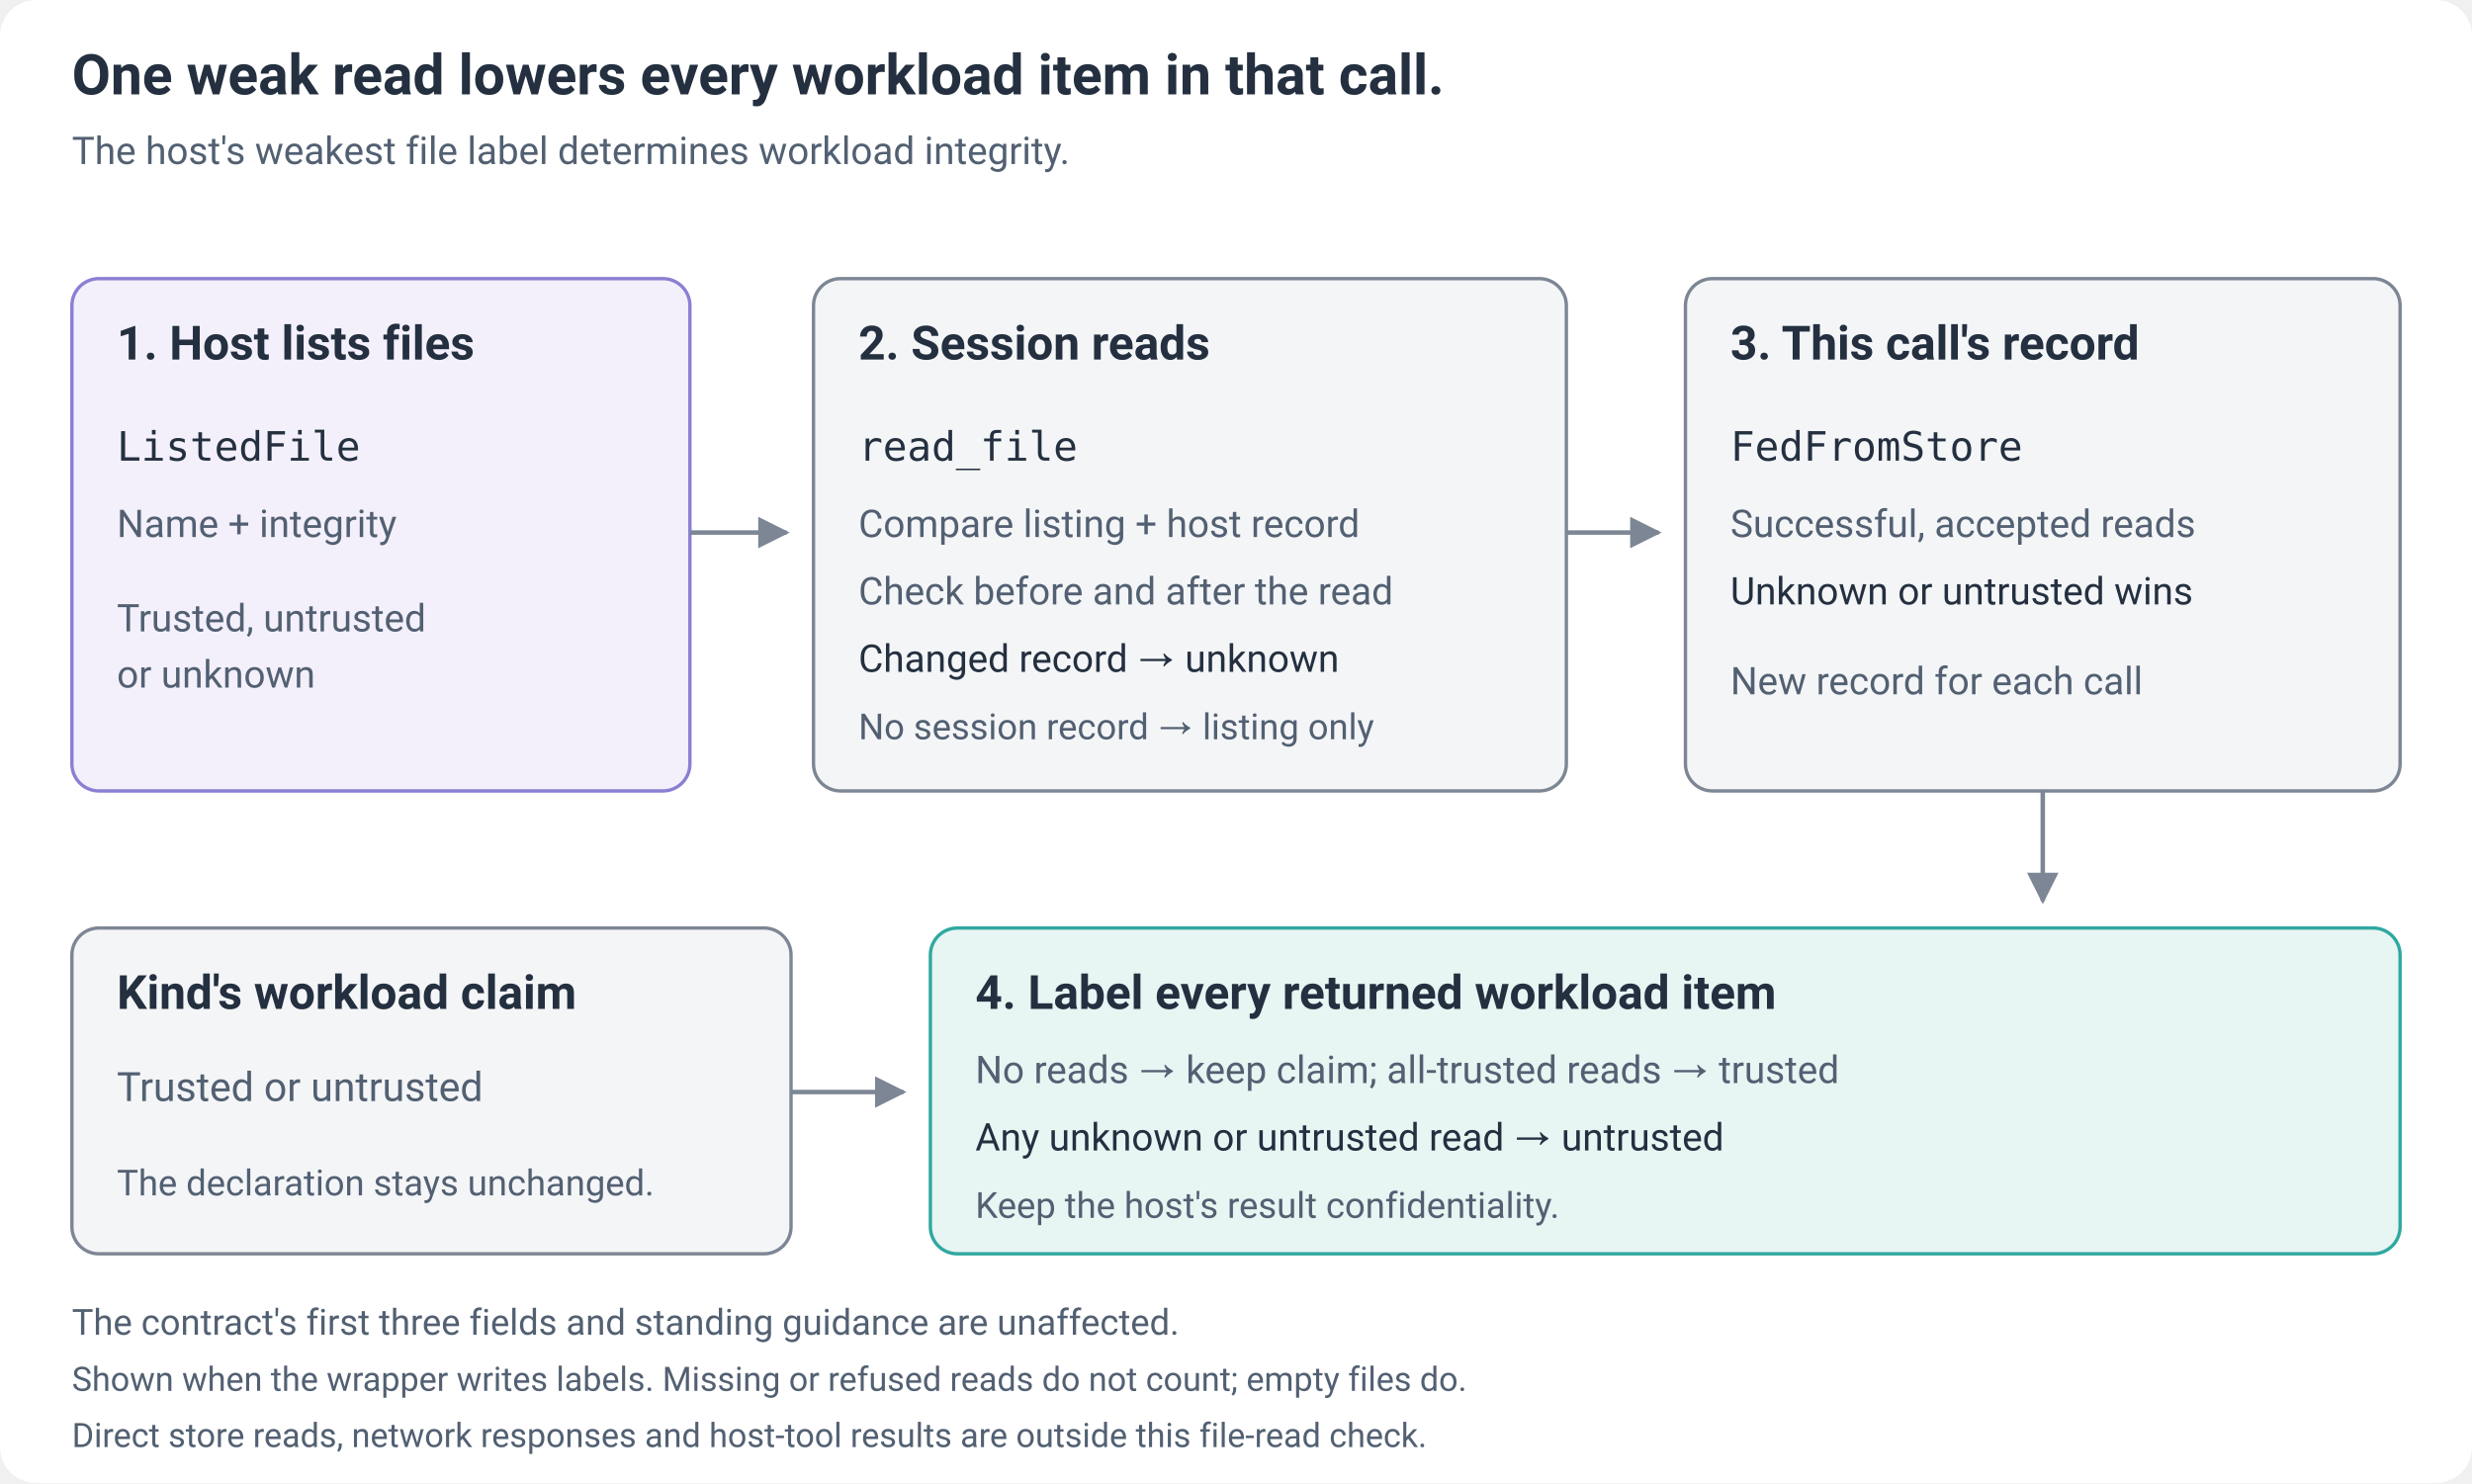
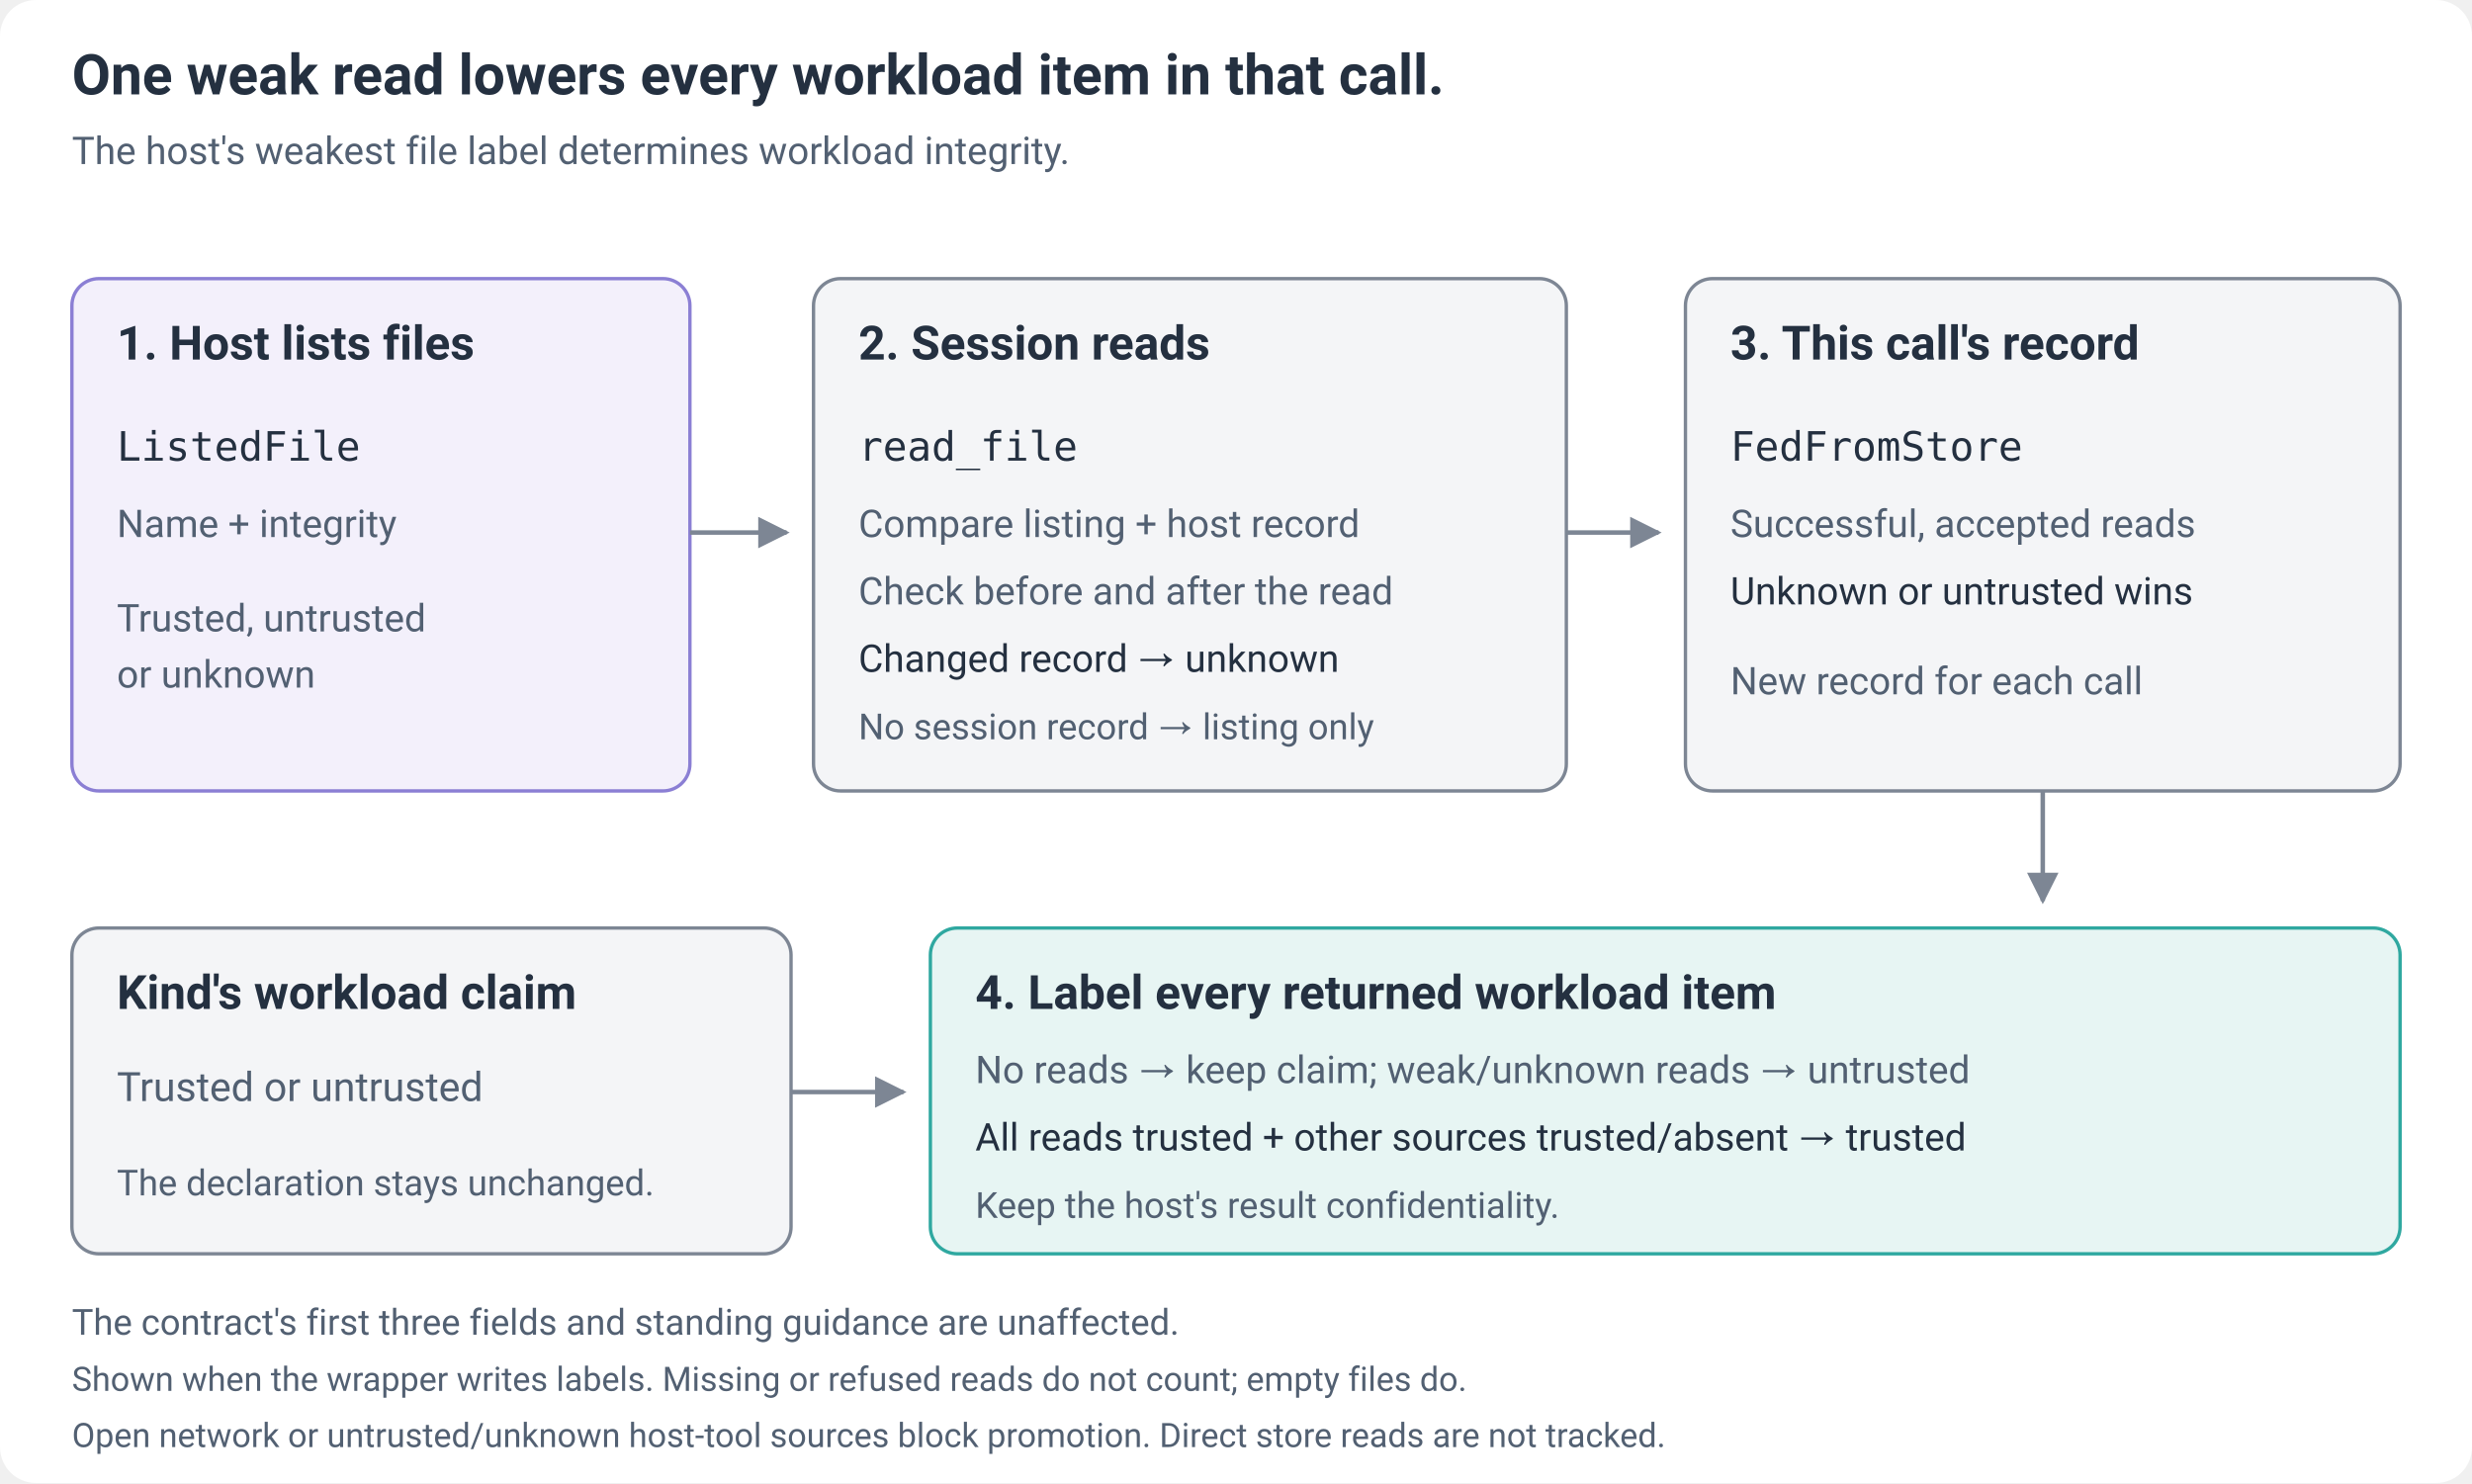
<svg xmlns="http://www.w3.org/2000/svg" viewBox="0 0 1100 660" width="1100" height="660" role="img" aria-labelledby="fr-title fr-desc" font-family="ui-sans-serif, system-ui, -apple-system, 'Segoe UI', Roboto, Helvetica, Arial, sans-serif">
  <defs>
    <marker id="fr-arrow" viewBox="0 0 10 10" refX="9" refY="5" markerWidth="7" markerHeight="7" orient="auto-start-reverse">
      <path d="M 0 0 L 10 5 L 0 10 z" fill="#7d8694" />
    </marker>
  </defs>
  <rect width="1100" height="660" rx="16" fill="#ffffff" />
  <text x="32" y="42" font-size="25" font-weight="650" fill="#243040">One weak read lowers every workload item in that call.</text>
  <text x="32" y="73" font-size="17" fill="#526072">The host's weakest file label determines workload integrity.</text>
  <rect x="32" y="124" width="275" height="228" rx="12" fill="#f3f0fb" stroke="#8b7fd4" stroke-width="1.5" />
  <text x="52" y="160" font-size="21" font-weight="600" fill="#243040">1. Host lists files</text>
  <text x="52" y="205" font-size="18" font-family="ui-monospace, Consolas, monospace" fill="#243040">ListedFile</text>
  <text x="52" y="239" font-size="17" fill="#526072">Name + integrity</text>
  <text x="52" y="281" font-size="17" fill="#526072">Trusted, untrusted</text>
  <text x="52" y="306" font-size="17" fill="#526072">or unknown</text>
  <path d="M 307 237 H 350" fill="none" stroke="#7d8694" stroke-width="2" marker-end="url(#fr-arrow)" />
  <rect x="362" y="124" width="335" height="228" rx="12" fill="#f4f5f7" stroke="#7d8694" stroke-width="1.5" />
  <text x="382" y="160" font-size="21" font-weight="600" fill="#243040">2. Session reads</text>
  <text x="382" y="205" font-size="18" font-family="ui-monospace, Consolas, monospace" fill="#243040">read_file</text>
  <text x="382" y="239" font-size="17" fill="#526072">Compare listing + host record</text>
  <text x="382" y="269" font-size="17" fill="#526072">Check before and after the read</text>
  <text x="382" y="299" font-size="17" fill="#243040">Changed record → unknown</text>
  <text x="382" y="329" font-size="16" fill="#526072">No session record → listing only</text>
  <path d="M 697 237 H 738" fill="none" stroke="#7d8694" stroke-width="2" marker-end="url(#fr-arrow)" />
  <rect x="750" y="124" width="318" height="228" rx="12" fill="#f4f5f7" stroke="#7d8694" stroke-width="1.5" />
  <text x="770" y="160" font-size="21" font-weight="600" fill="#243040">3. This call's record</text>
  <text x="770" y="205" font-size="18" font-family="ui-monospace, Consolas, monospace" fill="#243040">FedFromStore</text>
  <text x="770" y="239" font-size="17" fill="#526072">Successful, accepted reads</text>
  <text x="770" y="269" font-size="17" fill="#243040">Unknown or untrusted wins</text>
  <text x="770" y="309" font-size="17" fill="#526072">New record for each call</text>
  <path d="M 909 352 V 401" fill="none" stroke="#7d8694" stroke-width="2" marker-end="url(#fr-arrow)" />
  <rect x="32" y="413" width="320" height="145" rx="12" fill="#f4f5f7" stroke="#7d8694" stroke-width="1.5" />
  <text x="52" y="449" font-size="21" font-weight="600" fill="#243040">Kind's workload claim</text>
  <text x="52" y="490" font-size="18" fill="#526072">Trusted or untrusted</text>
  <text x="52" y="532" font-size="16" fill="#526072">The declaration stays unchanged.</text>
  <path d="M 352 486 H 402" fill="none" stroke="#7d8694" stroke-width="2" marker-end="url(#fr-arrow)" />
  <rect x="414" y="413" width="654" height="145" rx="12" fill="#e7f5f3" stroke="#2fa8a0" stroke-width="1.5" />
  <text x="434" y="449" font-size="21" font-weight="600" fill="#243040">4. Label every returned workload item</text>
-   <text x="434" y="482" font-size="17" fill="#526072">No reads → keep claim; all-trusted reads → trusted</text>
-   <text x="434" y="512" font-size="17" fill="#243040">Any unknown or untrusted read → untrusted</text>
+   <text x="434" y="482" font-size="17" fill="#526072">No reads → keep claim; weak/unknown reads → untrusted</text>
+   <text x="434" y="512" font-size="17" fill="#243040">All reads trusted + other sources trusted/absent → trusted</text>
  <text x="434" y="542" font-size="16" fill="#526072">Keep the host's result confidentiality.</text>
  <text x="32" y="594" font-size="16" fill="#526072">The contract's first three fields and standing guidance are unaffected.</text>
  <text x="32" y="619" font-size="15" fill="#526072">Shown when the wrapper writes labels. Missing or refused reads do not count; empty files do.</text>
-   <text x="32" y="644" font-size="15" fill="#526072">Direct store reads, network responses and host-tool results are outside this file-read check.</text>
+   <text x="32" y="644" font-size="15" fill="#526072">Open network or untrusted/unknown host-tool sources block promotion. Direct store reads are not tracked.</text>
</svg>
